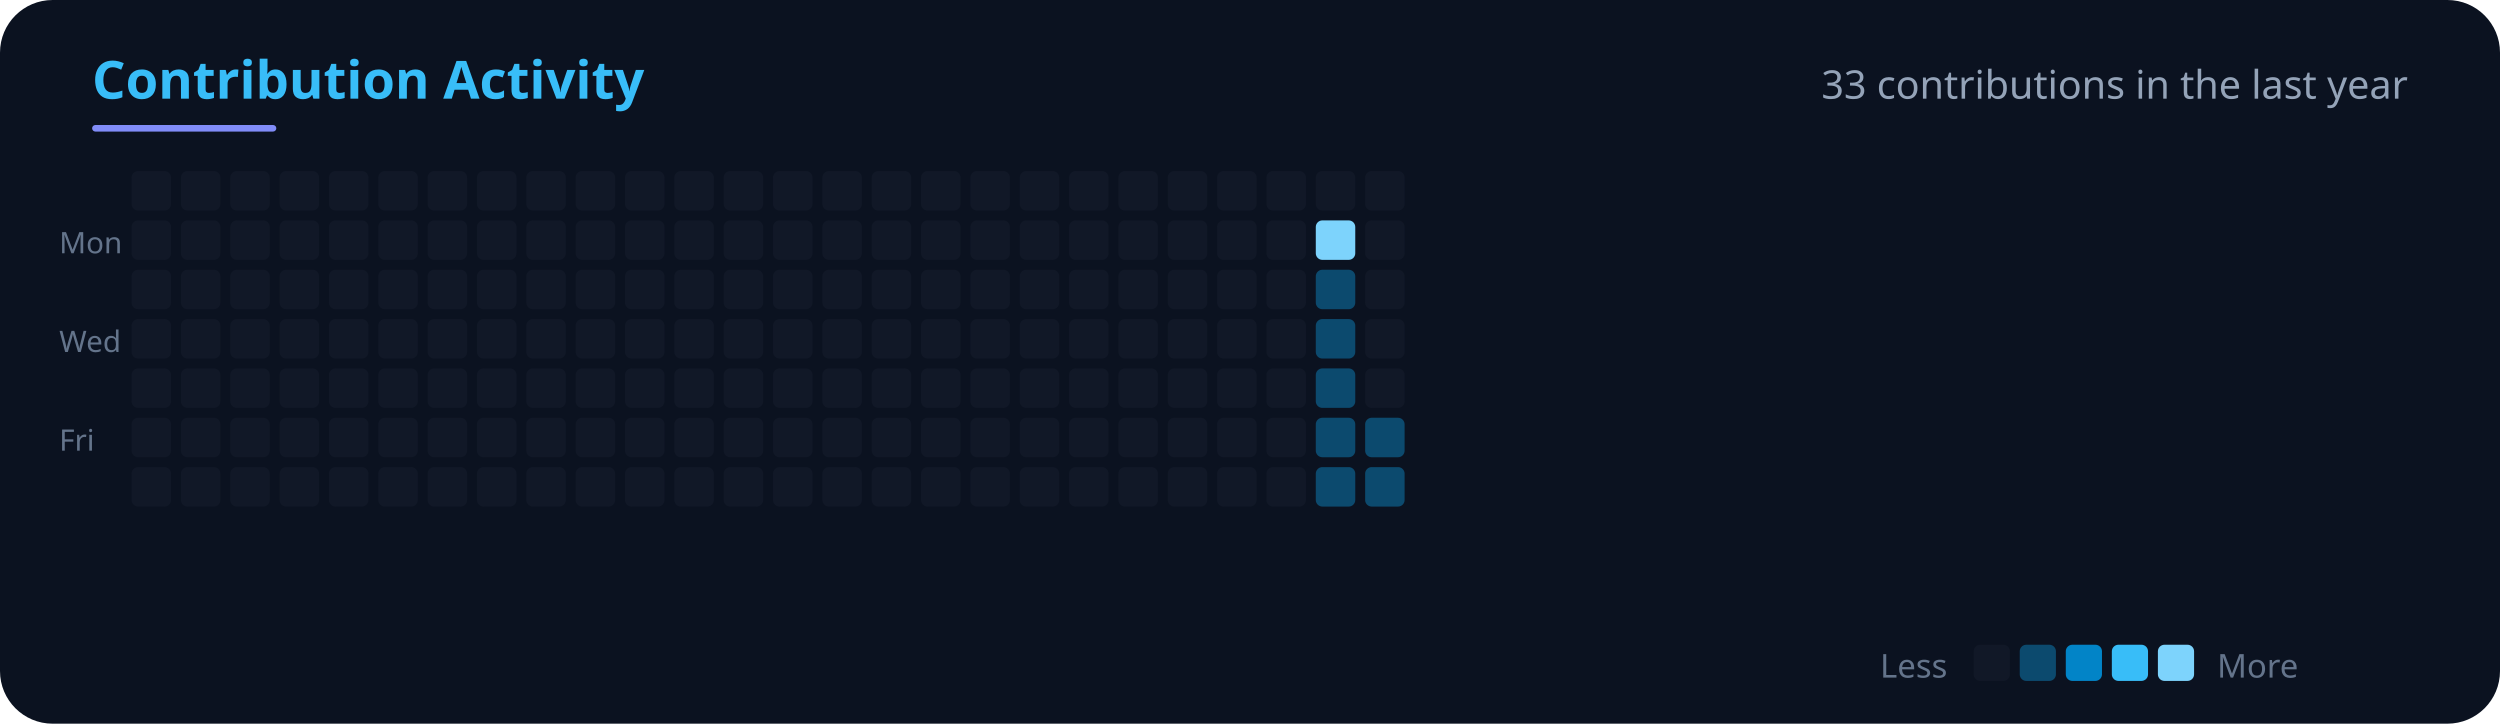
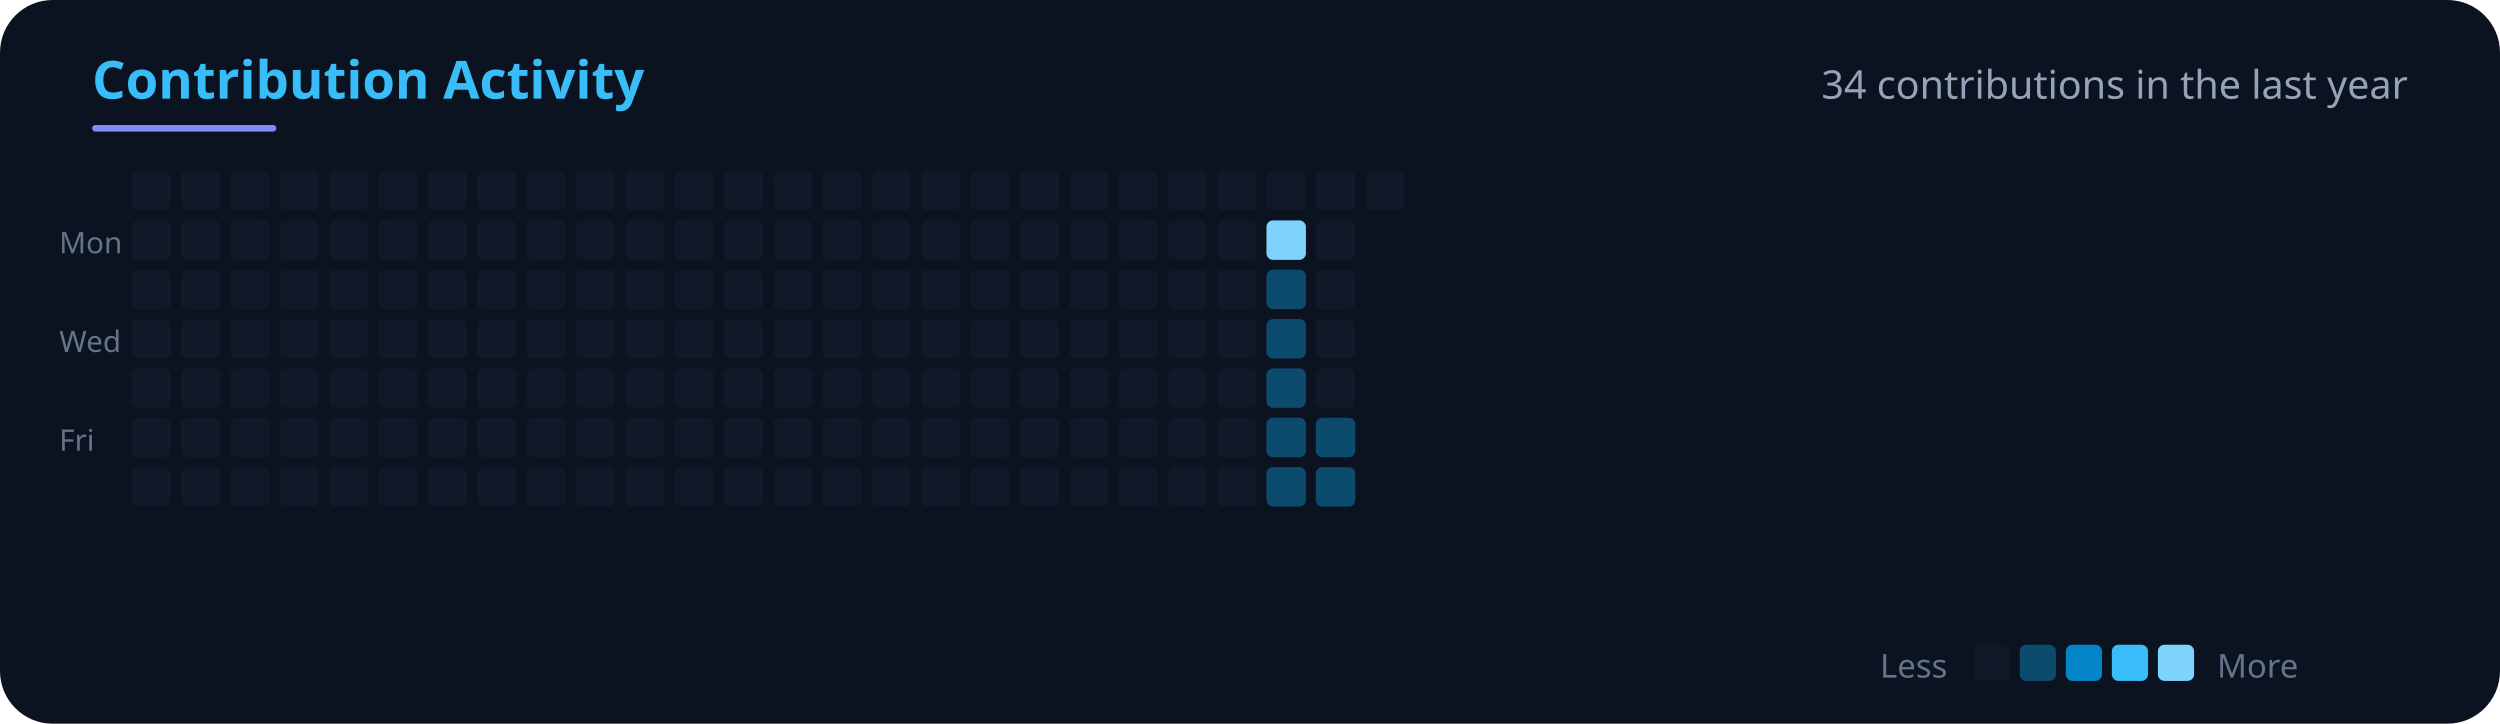
<svg xmlns="http://www.w3.org/2000/svg" width="760" height="220" viewBox="0 0 760 220" role="img">
  <rect width="100%" height="100%" rx="16" fill="#0B1220" />
  <text x="28" y="30" fill="#38BDF8" font-family="Segoe UI, Ubuntu, sans-serif" font-size="16" font-weight="700">Contribution Activity</text>
-   <text x="732" y="30" text-anchor="end" fill="#94A3B8" font-family="Segoe UI, Ubuntu, sans-serif" font-size="12">33 contributions in the last year</text>
+   <text x="732" y="30" text-anchor="end" fill="#94A3B8" font-family="Segoe UI, Ubuntu, sans-serif" font-size="12">34 contributions in the last year</text>
  <rect x="28" y="38" width="56" height="2" rx="1" fill="#818CF8" />
  <text x="18" y="77" fill="#64748B" font-family="Segoe UI, Ubuntu, sans-serif" font-size="9">Mon</text>
  <text x="18" y="107" fill="#64748B" font-family="Segoe UI, Ubuntu, sans-serif" font-size="9">Wed</text>
  <text x="18" y="137" fill="#64748B" font-family="Segoe UI, Ubuntu, sans-serif" font-size="9">Fri</text>
  <rect x="40" y="52" width="12" height="12" rx="2" fill="#111827" />
  <rect x="40" y="67" width="12" height="12" rx="2" fill="#111827" />
  <rect x="40" y="82" width="12" height="12" rx="2" fill="#111827" />
  <rect x="40" y="97" width="12" height="12" rx="2" fill="#111827" />
  <rect x="40" y="112" width="12" height="12" rx="2" fill="#111827" />
  <rect x="40" y="127" width="12" height="12" rx="2" fill="#111827" />
  <rect x="40" y="142" width="12" height="12" rx="2" fill="#111827" />
  <rect x="55" y="52" width="12" height="12" rx="2" fill="#111827" />
  <rect x="55" y="67" width="12" height="12" rx="2" fill="#111827" />
  <rect x="55" y="82" width="12" height="12" rx="2" fill="#111827" />
  <rect x="55" y="97" width="12" height="12" rx="2" fill="#111827" />
  <rect x="55" y="112" width="12" height="12" rx="2" fill="#111827" />
  <rect x="55" y="127" width="12" height="12" rx="2" fill="#111827" />
  <rect x="55" y="142" width="12" height="12" rx="2" fill="#111827" />
  <rect x="70" y="52" width="12" height="12" rx="2" fill="#111827" />
  <rect x="70" y="67" width="12" height="12" rx="2" fill="#111827" />
  <rect x="70" y="82" width="12" height="12" rx="2" fill="#111827" />
  <rect x="70" y="97" width="12" height="12" rx="2" fill="#111827" />
  <rect x="70" y="112" width="12" height="12" rx="2" fill="#111827" />
  <rect x="70" y="127" width="12" height="12" rx="2" fill="#111827" />
  <rect x="70" y="142" width="12" height="12" rx="2" fill="#111827" />
  <rect x="85" y="52" width="12" height="12" rx="2" fill="#111827" />
  <rect x="85" y="67" width="12" height="12" rx="2" fill="#111827" />
  <rect x="85" y="82" width="12" height="12" rx="2" fill="#111827" />
  <rect x="85" y="97" width="12" height="12" rx="2" fill="#111827" />
  <rect x="85" y="112" width="12" height="12" rx="2" fill="#111827" />
  <rect x="85" y="127" width="12" height="12" rx="2" fill="#111827" />
  <rect x="85" y="142" width="12" height="12" rx="2" fill="#111827" />
  <rect x="100" y="52" width="12" height="12" rx="2" fill="#111827" />
  <rect x="100" y="67" width="12" height="12" rx="2" fill="#111827" />
  <rect x="100" y="82" width="12" height="12" rx="2" fill="#111827" />
  <rect x="100" y="97" width="12" height="12" rx="2" fill="#111827" />
  <rect x="100" y="112" width="12" height="12" rx="2" fill="#111827" />
  <rect x="100" y="127" width="12" height="12" rx="2" fill="#111827" />
  <rect x="100" y="142" width="12" height="12" rx="2" fill="#111827" />
  <rect x="115" y="52" width="12" height="12" rx="2" fill="#111827" />
  <rect x="115" y="67" width="12" height="12" rx="2" fill="#111827" />
  <rect x="115" y="82" width="12" height="12" rx="2" fill="#111827" />
  <rect x="115" y="97" width="12" height="12" rx="2" fill="#111827" />
  <rect x="115" y="112" width="12" height="12" rx="2" fill="#111827" />
  <rect x="115" y="127" width="12" height="12" rx="2" fill="#111827" />
  <rect x="115" y="142" width="12" height="12" rx="2" fill="#111827" />
  <rect x="130" y="52" width="12" height="12" rx="2" fill="#111827" />
  <rect x="130" y="67" width="12" height="12" rx="2" fill="#111827" />
  <rect x="130" y="82" width="12" height="12" rx="2" fill="#111827" />
  <rect x="130" y="97" width="12" height="12" rx="2" fill="#111827" />
  <rect x="130" y="112" width="12" height="12" rx="2" fill="#111827" />
  <rect x="130" y="127" width="12" height="12" rx="2" fill="#111827" />
  <rect x="130" y="142" width="12" height="12" rx="2" fill="#111827" />
  <rect x="145" y="52" width="12" height="12" rx="2" fill="#111827" />
  <rect x="145" y="67" width="12" height="12" rx="2" fill="#111827" />
  <rect x="145" y="82" width="12" height="12" rx="2" fill="#111827" />
  <rect x="145" y="97" width="12" height="12" rx="2" fill="#111827" />
  <rect x="145" y="112" width="12" height="12" rx="2" fill="#111827" />
  <rect x="145" y="127" width="12" height="12" rx="2" fill="#111827" />
  <rect x="145" y="142" width="12" height="12" rx="2" fill="#111827" />
  <rect x="160" y="52" width="12" height="12" rx="2" fill="#111827" />
  <rect x="160" y="67" width="12" height="12" rx="2" fill="#111827" />
  <rect x="160" y="82" width="12" height="12" rx="2" fill="#111827" />
  <rect x="160" y="97" width="12" height="12" rx="2" fill="#111827" />
  <rect x="160" y="112" width="12" height="12" rx="2" fill="#111827" />
  <rect x="160" y="127" width="12" height="12" rx="2" fill="#111827" />
  <rect x="160" y="142" width="12" height="12" rx="2" fill="#111827" />
  <rect x="175" y="52" width="12" height="12" rx="2" fill="#111827" />
  <rect x="175" y="67" width="12" height="12" rx="2" fill="#111827" />
  <rect x="175" y="82" width="12" height="12" rx="2" fill="#111827" />
  <rect x="175" y="97" width="12" height="12" rx="2" fill="#111827" />
  <rect x="175" y="112" width="12" height="12" rx="2" fill="#111827" />
  <rect x="175" y="127" width="12" height="12" rx="2" fill="#111827" />
  <rect x="175" y="142" width="12" height="12" rx="2" fill="#111827" />
  <rect x="190" y="52" width="12" height="12" rx="2" fill="#111827" />
  <rect x="190" y="67" width="12" height="12" rx="2" fill="#111827" />
  <rect x="190" y="82" width="12" height="12" rx="2" fill="#111827" />
  <rect x="190" y="97" width="12" height="12" rx="2" fill="#111827" />
  <rect x="190" y="112" width="12" height="12" rx="2" fill="#111827" />
  <rect x="190" y="127" width="12" height="12" rx="2" fill="#111827" />
  <rect x="190" y="142" width="12" height="12" rx="2" fill="#111827" />
  <rect x="205" y="52" width="12" height="12" rx="2" fill="#111827" />
  <rect x="205" y="67" width="12" height="12" rx="2" fill="#111827" />
  <rect x="205" y="82" width="12" height="12" rx="2" fill="#111827" />
  <rect x="205" y="97" width="12" height="12" rx="2" fill="#111827" />
  <rect x="205" y="112" width="12" height="12" rx="2" fill="#111827" />
  <rect x="205" y="127" width="12" height="12" rx="2" fill="#111827" />
  <rect x="205" y="142" width="12" height="12" rx="2" fill="#111827" />
  <rect x="220" y="52" width="12" height="12" rx="2" fill="#111827" />
  <rect x="220" y="67" width="12" height="12" rx="2" fill="#111827" />
  <rect x="220" y="82" width="12" height="12" rx="2" fill="#111827" />
  <rect x="220" y="97" width="12" height="12" rx="2" fill="#111827" />
  <rect x="220" y="112" width="12" height="12" rx="2" fill="#111827" />
  <rect x="220" y="127" width="12" height="12" rx="2" fill="#111827" />
  <rect x="220" y="142" width="12" height="12" rx="2" fill="#111827" />
  <rect x="235" y="52" width="12" height="12" rx="2" fill="#111827" />
  <rect x="235" y="67" width="12" height="12" rx="2" fill="#111827" />
  <rect x="235" y="82" width="12" height="12" rx="2" fill="#111827" />
  <rect x="235" y="97" width="12" height="12" rx="2" fill="#111827" />
  <rect x="235" y="112" width="12" height="12" rx="2" fill="#111827" />
  <rect x="235" y="127" width="12" height="12" rx="2" fill="#111827" />
  <rect x="235" y="142" width="12" height="12" rx="2" fill="#111827" />
  <rect x="250" y="52" width="12" height="12" rx="2" fill="#111827" />
  <rect x="250" y="67" width="12" height="12" rx="2" fill="#111827" />
  <rect x="250" y="82" width="12" height="12" rx="2" fill="#111827" />
  <rect x="250" y="97" width="12" height="12" rx="2" fill="#111827" />
  <rect x="250" y="112" width="12" height="12" rx="2" fill="#111827" />
  <rect x="250" y="127" width="12" height="12" rx="2" fill="#111827" />
  <rect x="250" y="142" width="12" height="12" rx="2" fill="#111827" />
  <rect x="265" y="52" width="12" height="12" rx="2" fill="#111827" />
  <rect x="265" y="67" width="12" height="12" rx="2" fill="#111827" />
  <rect x="265" y="82" width="12" height="12" rx="2" fill="#111827" />
  <rect x="265" y="97" width="12" height="12" rx="2" fill="#111827" />
  <rect x="265" y="112" width="12" height="12" rx="2" fill="#111827" />
  <rect x="265" y="127" width="12" height="12" rx="2" fill="#111827" />
  <rect x="265" y="142" width="12" height="12" rx="2" fill="#111827" />
  <rect x="280" y="52" width="12" height="12" rx="2" fill="#111827" />
  <rect x="280" y="67" width="12" height="12" rx="2" fill="#111827" />
  <rect x="280" y="82" width="12" height="12" rx="2" fill="#111827" />
  <rect x="280" y="97" width="12" height="12" rx="2" fill="#111827" />
  <rect x="280" y="112" width="12" height="12" rx="2" fill="#111827" />
  <rect x="280" y="127" width="12" height="12" rx="2" fill="#111827" />
  <rect x="280" y="142" width="12" height="12" rx="2" fill="#111827" />
  <rect x="295" y="52" width="12" height="12" rx="2" fill="#111827" />
  <rect x="295" y="67" width="12" height="12" rx="2" fill="#111827" />
  <rect x="295" y="82" width="12" height="12" rx="2" fill="#111827" />
  <rect x="295" y="97" width="12" height="12" rx="2" fill="#111827" />
  <rect x="295" y="112" width="12" height="12" rx="2" fill="#111827" />
  <rect x="295" y="127" width="12" height="12" rx="2" fill="#111827" />
  <rect x="295" y="142" width="12" height="12" rx="2" fill="#111827" />
  <rect x="310" y="52" width="12" height="12" rx="2" fill="#111827" />
  <rect x="310" y="67" width="12" height="12" rx="2" fill="#111827" />
  <rect x="310" y="82" width="12" height="12" rx="2" fill="#111827" />
  <rect x="310" y="97" width="12" height="12" rx="2" fill="#111827" />
  <rect x="310" y="112" width="12" height="12" rx="2" fill="#111827" />
  <rect x="310" y="127" width="12" height="12" rx="2" fill="#111827" />
  <rect x="310" y="142" width="12" height="12" rx="2" fill="#111827" />
  <rect x="325" y="52" width="12" height="12" rx="2" fill="#111827" />
  <rect x="325" y="67" width="12" height="12" rx="2" fill="#111827" />
  <rect x="325" y="82" width="12" height="12" rx="2" fill="#111827" />
  <rect x="325" y="97" width="12" height="12" rx="2" fill="#111827" />
  <rect x="325" y="112" width="12" height="12" rx="2" fill="#111827" />
  <rect x="325" y="127" width="12" height="12" rx="2" fill="#111827" />
  <rect x="325" y="142" width="12" height="12" rx="2" fill="#111827" />
  <rect x="340" y="52" width="12" height="12" rx="2" fill="#111827" />
  <rect x="340" y="67" width="12" height="12" rx="2" fill="#111827" />
  <rect x="340" y="82" width="12" height="12" rx="2" fill="#111827" />
  <rect x="340" y="97" width="12" height="12" rx="2" fill="#111827" />
  <rect x="340" y="112" width="12" height="12" rx="2" fill="#111827" />
  <rect x="340" y="127" width="12" height="12" rx="2" fill="#111827" />
  <rect x="340" y="142" width="12" height="12" rx="2" fill="#111827" />
  <rect x="355" y="52" width="12" height="12" rx="2" fill="#111827" />
  <rect x="355" y="67" width="12" height="12" rx="2" fill="#111827" />
  <rect x="355" y="82" width="12" height="12" rx="2" fill="#111827" />
  <rect x="355" y="97" width="12" height="12" rx="2" fill="#111827" />
  <rect x="355" y="112" width="12" height="12" rx="2" fill="#111827" />
  <rect x="355" y="127" width="12" height="12" rx="2" fill="#111827" />
  <rect x="355" y="142" width="12" height="12" rx="2" fill="#111827" />
  <rect x="370" y="52" width="12" height="12" rx="2" fill="#111827" />
  <rect x="370" y="67" width="12" height="12" rx="2" fill="#111827" />
  <rect x="370" y="82" width="12" height="12" rx="2" fill="#111827" />
  <rect x="370" y="97" width="12" height="12" rx="2" fill="#111827" />
  <rect x="370" y="112" width="12" height="12" rx="2" fill="#111827" />
  <rect x="370" y="127" width="12" height="12" rx="2" fill="#111827" />
  <rect x="370" y="142" width="12" height="12" rx="2" fill="#111827" />
  <rect x="385" y="52" width="12" height="12" rx="2" fill="#111827" />
-   <rect x="385" y="67" width="12" height="12" rx="2" fill="#111827" />
-   <rect x="385" y="82" width="12" height="12" rx="2" fill="#111827" />
-   <rect x="385" y="97" width="12" height="12" rx="2" fill="#111827" />
-   <rect x="385" y="112" width="12" height="12" rx="2" fill="#111827" />
-   <rect x="385" y="127" width="12" height="12" rx="2" fill="#111827" />
-   <rect x="385" y="142" width="12" height="12" rx="2" fill="#111827" />
+   <rect x="385" y="67" width="12" height="12" rx="2" fill="#7DD3FC" />
+   <rect x="385" y="82" width="12" height="12" rx="2" fill="#0C4A6E" />
+   <rect x="385" y="97" width="12" height="12" rx="2" fill="#0C4A6E" />
+   <rect x="385" y="112" width="12" height="12" rx="2" fill="#0C4A6E" />
+   <rect x="385" y="127" width="12" height="12" rx="2" fill="#0C4A6E" />
+   <rect x="385" y="142" width="12" height="12" rx="2" fill="#0C4A6E" />
  <rect x="400" y="52" width="12" height="12" rx="2" fill="#111827" />
-   <rect x="400" y="67" width="12" height="12" rx="2" fill="#7DD3FC" />
-   <rect x="400" y="82" width="12" height="12" rx="2" fill="#0C4A6E" />
-   <rect x="400" y="97" width="12" height="12" rx="2" fill="#0C4A6E" />
-   <rect x="400" y="112" width="12" height="12" rx="2" fill="#0C4A6E" />
+   <rect x="400" y="67" width="12" height="12" rx="2" fill="#111827" />
+   <rect x="400" y="82" width="12" height="12" rx="2" fill="#111827" />
+   <rect x="400" y="97" width="12" height="12" rx="2" fill="#111827" />
+   <rect x="400" y="112" width="12" height="12" rx="2" fill="#111827" />
  <rect x="400" y="127" width="12" height="12" rx="2" fill="#0C4A6E" />
  <rect x="400" y="142" width="12" height="12" rx="2" fill="#0C4A6E" />
  <rect x="415" y="52" width="12" height="12" rx="2" fill="#111827" />
-   <rect x="415" y="67" width="12" height="12" rx="2" fill="#111827" />
-   <rect x="415" y="82" width="12" height="12" rx="2" fill="#111827" />
-   <rect x="415" y="97" width="12" height="12" rx="2" fill="#111827" />
-   <rect x="415" y="112" width="12" height="12" rx="2" fill="#111827" />
-   <rect x="415" y="127" width="12" height="12" rx="2" fill="#0C4A6E" />
-   <rect x="415" y="142" width="12" height="12" rx="2" fill="#0C4A6E" />
  <text x="592" y="206" text-anchor="end" fill="#64748B" font-size="10" font-family="Segoe UI, Ubuntu, sans-serif">Less</text>
  <rect x="600" y="196" width="11" height="11" rx="2" fill="#111827" />
  <rect x="614" y="196" width="11" height="11" rx="2" fill="#0C4A6E" />
  <rect x="628" y="196" width="11" height="11" rx="2" fill="#0284C7" />
  <rect x="642" y="196" width="11" height="11" rx="2" fill="#38BDF8" />
  <rect x="656" y="196" width="11" height="11" rx="2" fill="#7DD3FC" />
  <text x="674" y="206" fill="#64748B" font-size="10" font-family="Segoe UI, Ubuntu, sans-serif">More</text>
</svg>
